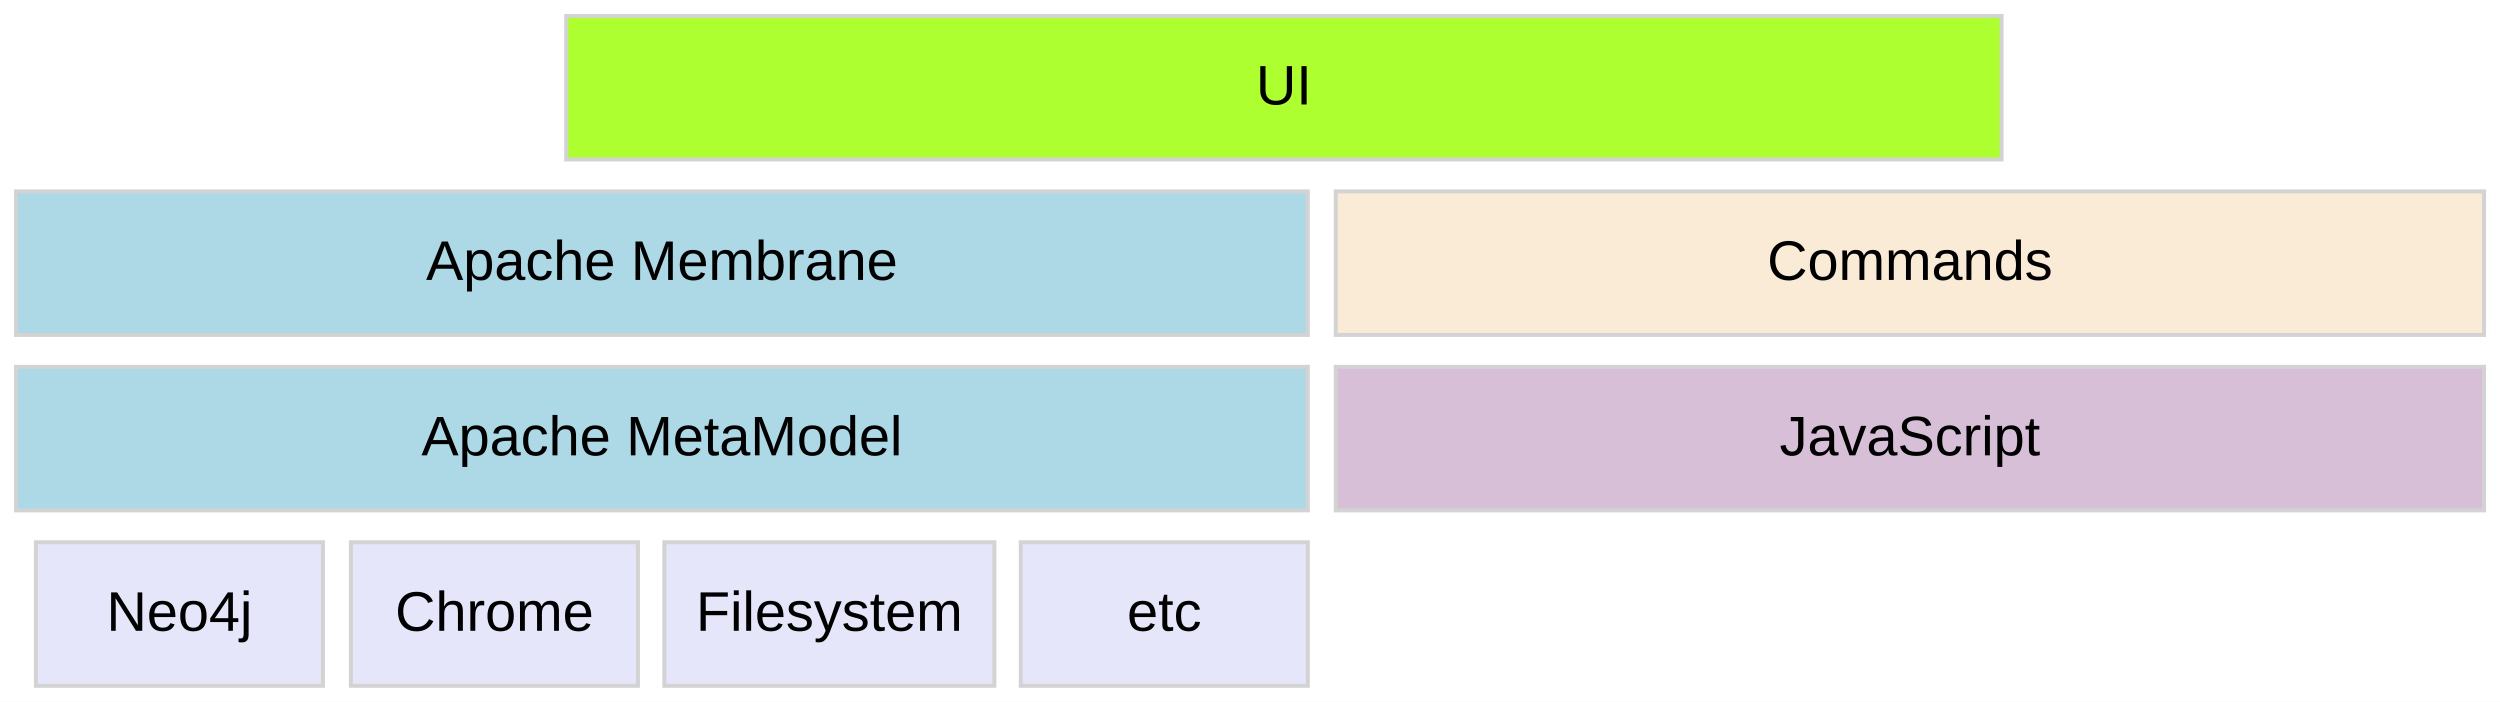
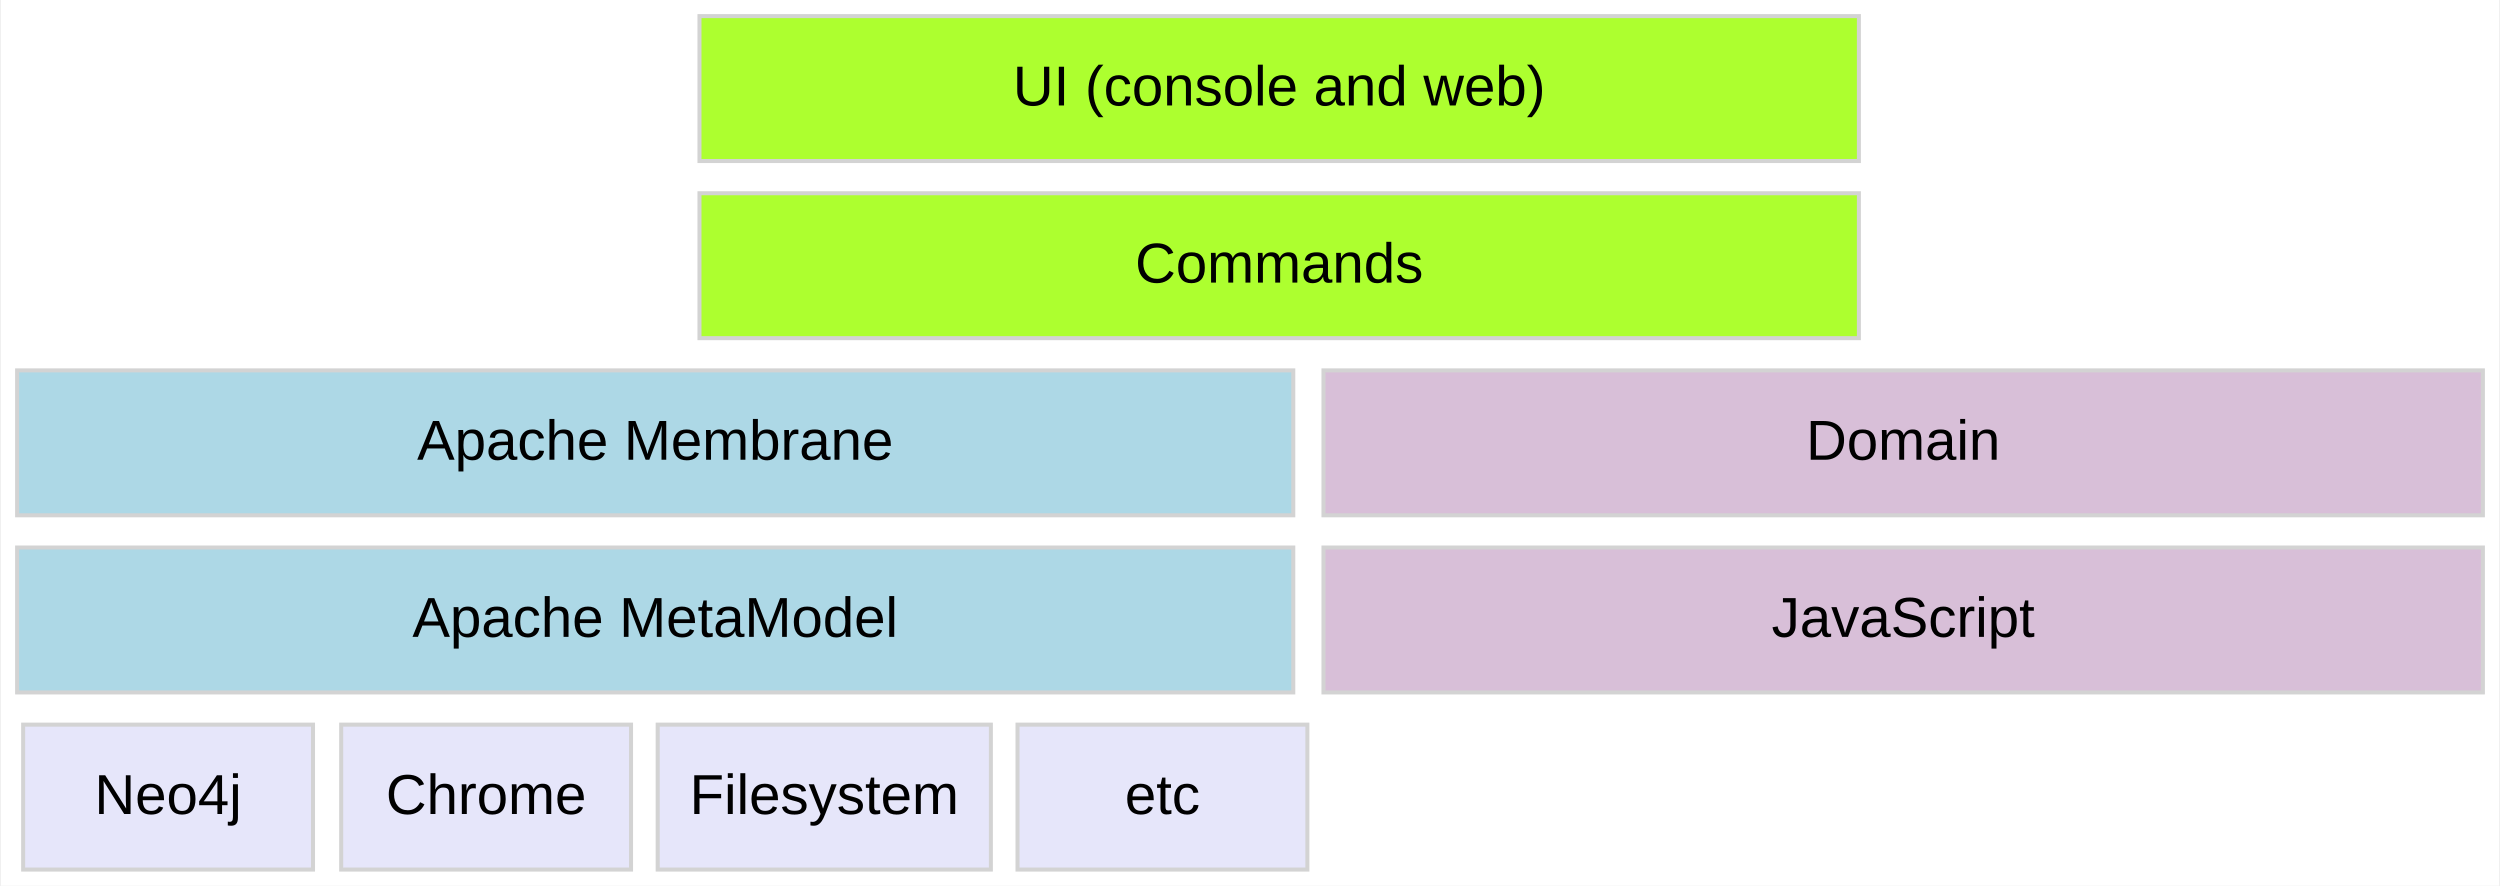
- <svg xmlns="http://www.w3.org/2000/svg" width="627pt" height="176pt" viewBox="0.00 0.00 627.00 176.00">
-   <g id="graph0" class="graph" transform="scale(1 1) rotate(0) translate(4 172)">
-     <polygon fill="#ffffff" stroke="transparent" points="-4,4 -4,-172 623,-172 623,4 -4,4" />
+ <svg xmlns="http://www.w3.org/2000/svg" width="621pt" height="220pt" viewBox="0.00 0.00 620.50 220.00">
+   <g id="graph0" class="graph" transform="scale(1 1) rotate(0) translate(4 216)">
+     <polygon fill="#ffffff" stroke="transparent" points="-4,4 -4,-216 616.5,-216 616.5,4 -4,4" />
    <g id="node1" class="node">
-       <polygon fill="#adff2f" stroke="#d3d3d3" points="498,-168 138,-168 138,-132 498,-132 498,-168" />
-       <text text-anchor="middle" x="318" y="-145.8" font-family="Arial" font-size="14.00" fill="#000000">UI</text>
+       <polygon fill="#adff2f" stroke="#d3d3d3" points="457.5,-212 169.5,-212 169.5,-176 457.5,-176 457.5,-212" />
+       <text text-anchor="middle" x="313.5" y="-189.8" font-family="Arial" font-size="14.00" fill="#000000">UI (console and web)</text>
    </g>
    <g id="node2" class="node">
-       <polygon fill="#add8e6" stroke="#d3d3d3" points="324,-124 0,-124 0,-88 324,-88 324,-124" />
-       <text text-anchor="middle" x="162" y="-101.8" font-family="Arial" font-size="14.00" fill="#000000">Apache Membrane</text>
+       <polygon fill="#adff2f" stroke="#d3d3d3" points="457.5,-168 169.5,-168 169.5,-132 457.5,-132 457.5,-168" />
+       <text text-anchor="middle" x="313.5" y="-145.8" font-family="Arial" font-size="14.00" fill="#000000">Commands</text>
+     </g>
+     <g id="node3" class="node">
+       <polygon fill="#add8e6" stroke="#d3d3d3" points="317,-124 0,-124 0,-88 317,-88 317,-124" />
+       <text text-anchor="middle" x="158.5" y="-101.8" font-family="Arial" font-size="14.00" fill="#000000">Apache Membrane</text>
+     </g>
+     <g id="node9" class="node">
+       <polygon fill="#d8bfd8" stroke="#d3d3d3" points="612.5,-124 324.5,-124 324.5,-88 612.5,-88 612.5,-124" />
+       <text text-anchor="middle" x="468.5" y="-101.8" font-family="Arial" font-size="14.00" fill="#000000">Domain</text>
+     </g>
+     <g id="node4" class="node">
+       <polygon fill="#add8e6" stroke="#d3d3d3" points="317,-80 0,-80 0,-44 317,-44 317,-80" />
+       <text text-anchor="middle" x="158.5" y="-57.8" font-family="Arial" font-size="14.00" fill="#000000">Apache MetaModel</text>
+     </g>
+     <g id="node5" class="node">
+       <polygon fill="#e6e6fa" stroke="#d3d3d3" points="73.5,-36 1.5,-36 1.5,0 73.5,0 73.5,-36" />
+       <text text-anchor="middle" x="37.5" y="-13.8" font-family="Arial" font-size="14.00" fill="#000000">Neo4j</text>
+     </g>
+     <g id="node6" class="node">
+       <polygon fill="#e6e6fa" stroke="#d3d3d3" points="152.5,-36 80.5,-36 80.5,0 152.5,0 152.5,-36" />
+       <text text-anchor="middle" x="116.5" y="-13.8" font-family="Arial" font-size="14.00" fill="#000000">Chrome</text>
+     </g>
+     <g id="node7" class="node">
+       <polygon fill="#e6e6fa" stroke="#d3d3d3" points="241.882,-36 159.118,-36 159.118,0 241.882,0 241.882,-36" />
+       <text text-anchor="middle" x="200.5" y="-13.8" font-family="Arial" font-size="14.00" fill="#000000">Filesystem</text>
    </g>
    <g id="node8" class="node">
-       <polygon fill="#faebd7" stroke="#d3d3d3" points="619,-124 331,-124 331,-88 619,-88 619,-124" />
-       <text text-anchor="middle" x="475" y="-101.8" font-family="Arial" font-size="14.00" fill="#000000">Commands</text>
+       <polygon fill="#e6e6fa" stroke="#d3d3d3" points="320.5,-36 248.5,-36 248.5,0 320.5,0 320.5,-36" />
+       <text text-anchor="middle" x="284.5" y="-13.8" font-family="Arial" font-size="14.00" fill="#000000">etc</text>
    </g>
-     <g id="node3" class="node">
-       <polygon fill="#add8e6" stroke="#d3d3d3" points="324,-80 0,-80 0,-44 324,-44 324,-80" />
-       <text text-anchor="middle" x="162" y="-57.8" font-family="Arial" font-size="14.00" fill="#000000">Apache MetaModel</text>
-     </g>
-     <g id="node4" class="node">
-       <polygon fill="#e6e6fa" stroke="#d3d3d3" points="77,-36 5,-36 5,0 77,0 77,-36" />
-       <text text-anchor="middle" x="41" y="-13.8" font-family="Arial" font-size="14.00" fill="#000000">Neo4j</text>
-     </g>
-     <g id="node5" class="node">
-       <polygon fill="#e6e6fa" stroke="#d3d3d3" points="156,-36 84,-36 84,0 156,0 156,-36" />
-       <text text-anchor="middle" x="120" y="-13.8" font-family="Arial" font-size="14.00" fill="#000000">Chrome</text>
-     </g>
-     <g id="node6" class="node">
-       <polygon fill="#e6e6fa" stroke="#d3d3d3" points="245.382,-36 162.618,-36 162.618,0 245.382,0 245.382,-36" />
-       <text text-anchor="middle" x="204" y="-13.8" font-family="Arial" font-size="14.00" fill="#000000">Filesystem</text>
-     </g>
-     <g id="node7" class="node">
-       <polygon fill="#e6e6fa" stroke="#d3d3d3" points="324,-36 252,-36 252,0 324,0 324,-36" />
-       <text text-anchor="middle" x="288" y="-13.8" font-family="Arial" font-size="14.00" fill="#000000">etc</text>
-     </g>
-     <g id="node9" class="node">
-       <polygon fill="#d8bfd8" stroke="#d3d3d3" points="619,-80 331,-80 331,-44 619,-44 619,-80" />
-       <text text-anchor="middle" x="475" y="-57.8" font-family="Arial" font-size="14.00" fill="#000000">JavaScript</text>
+     <g id="node10" class="node">
+       <polygon fill="#d8bfd8" stroke="#d3d3d3" points="612.5,-80 324.5,-80 324.5,-44 612.5,-44 612.5,-80" />
+       <text text-anchor="middle" x="468.5" y="-57.8" font-family="Arial" font-size="14.00" fill="#000000">JavaScript</text>
    </g>
  </g>
</svg>
